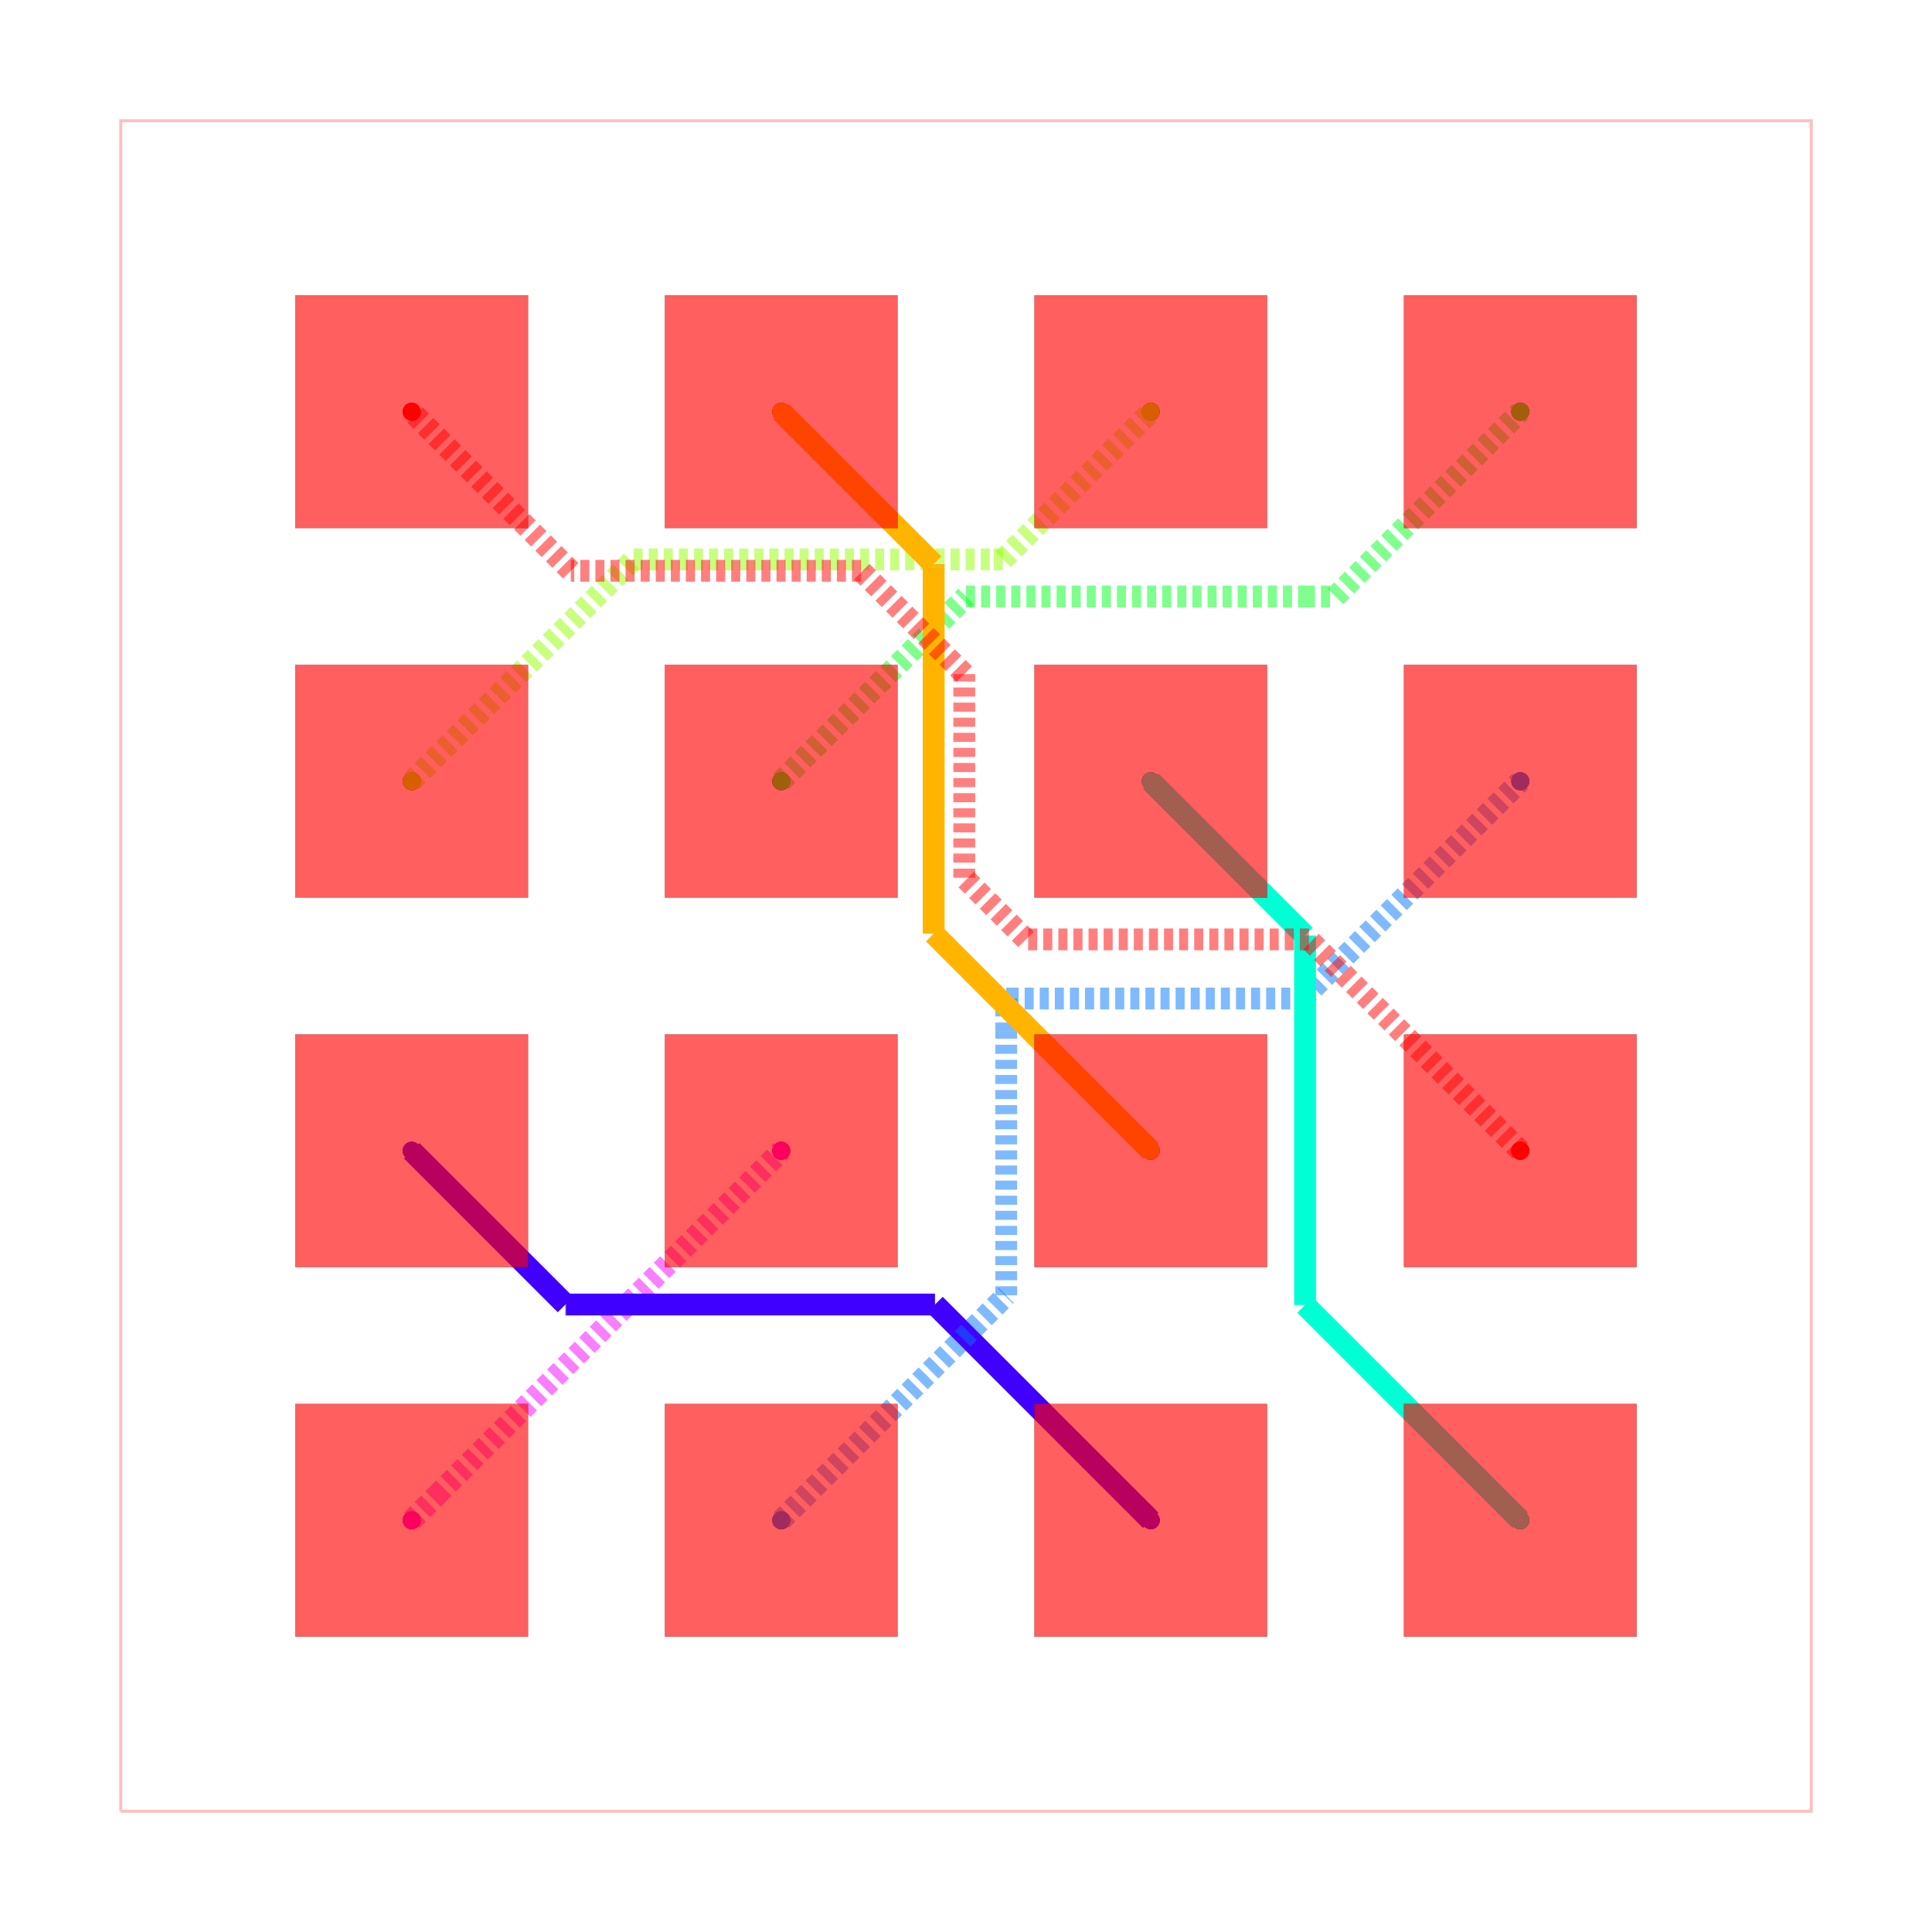
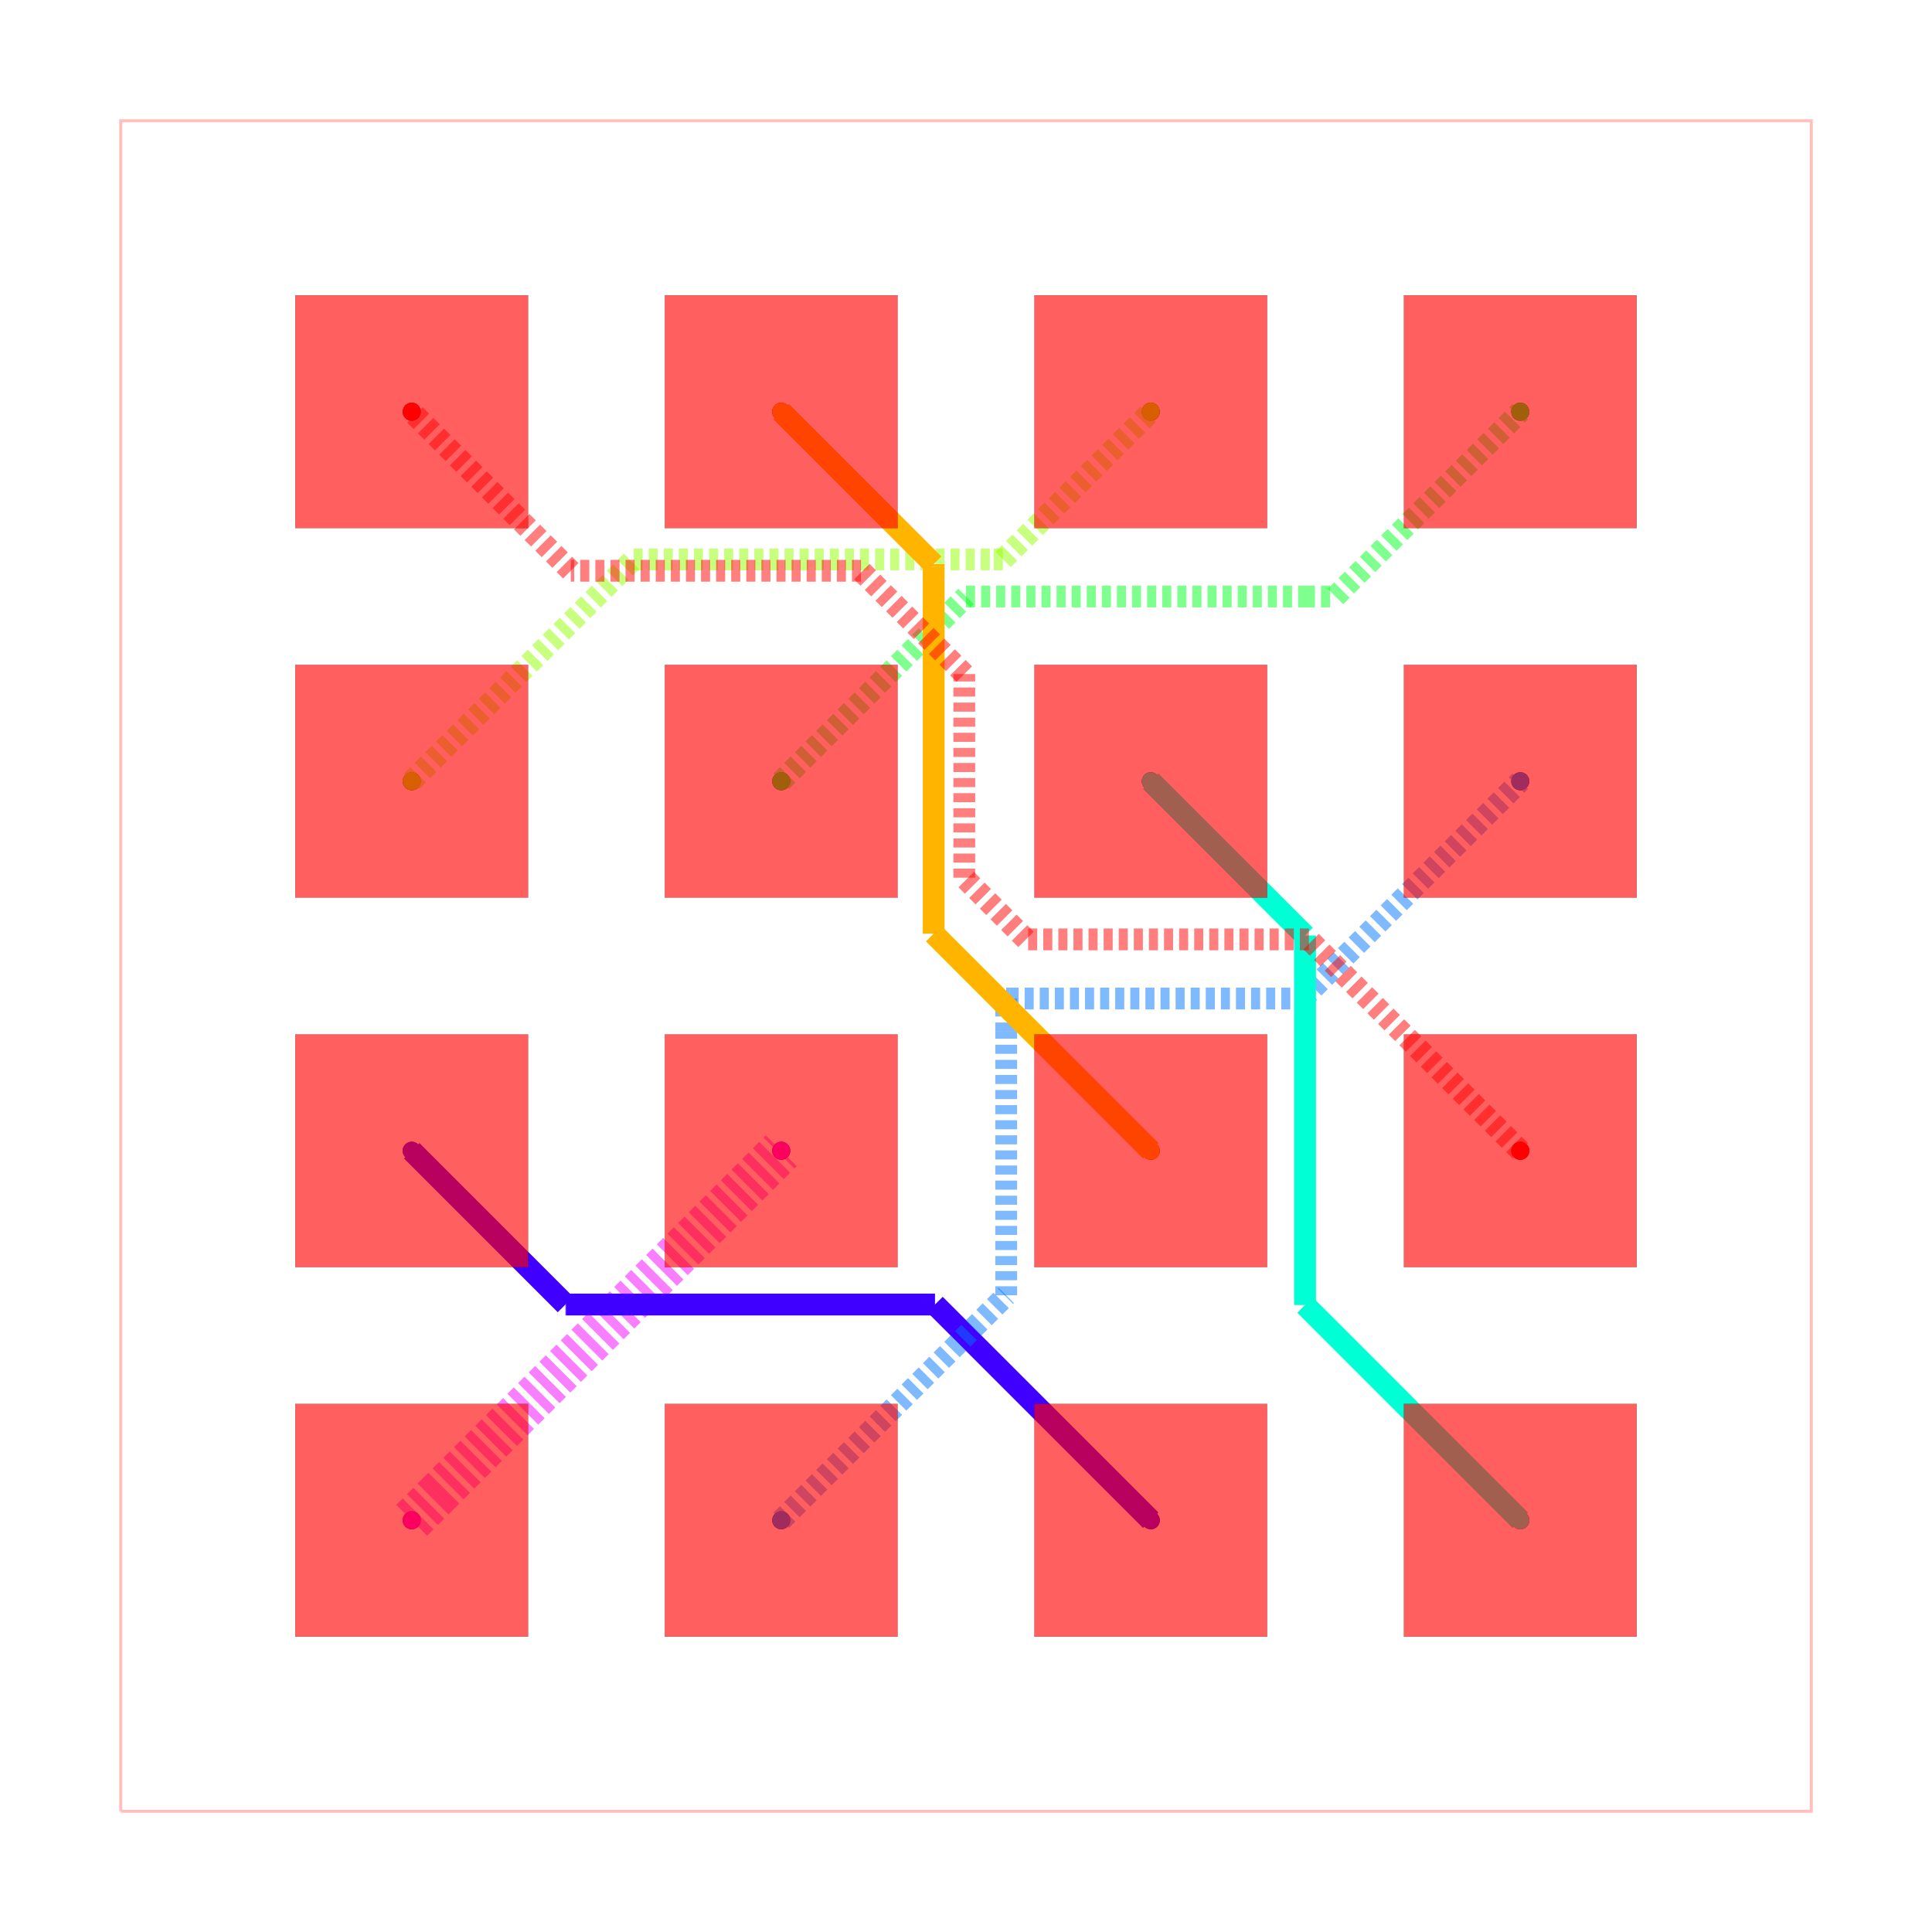
<svg xmlns="http://www.w3.org/2000/svg" width="640" height="640" viewBox="0 0 640 640">
  <rect width="100%" height="100%" fill="white" />
  <g>
    <circle data-type="point" data-label="source_net_0 pcb_port_0" data-x="-3.81" data-y="3.81" cx="136.386" cy="136.386" r="3" fill="black" />
  </g>
  <g>
    <circle data-type="point" data-label="source_net_0 pcb_port_11" data-x="3.81" data-y="-1.27" cx="503.614" cy="381.205" r="3" fill="black" />
  </g>
  <g>
    <circle data-type="point" data-label="source_net_1 pcb_port_1" data-x="-1.27" data-y="3.81" cx="258.795" cy="136.386" r="3" fill="black" />
  </g>
  <g>
    <circle data-type="point" data-label="source_net_1 pcb_port_10" data-x="1.27" data-y="-1.27" cx="381.205" cy="381.205" r="3" fill="black" />
  </g>
  <g>
    <circle data-type="point" data-label="source_net_2 pcb_port_2" data-x="1.27" data-y="3.81" cx="381.205" cy="136.386" r="3" fill="black" />
  </g>
  <g>
    <circle data-type="point" data-label="source_net_2 pcb_port_4" data-x="-3.81" data-y="1.27" cx="136.386" cy="258.795" r="3" fill="black" />
  </g>
  <g>
    <circle data-type="point" data-label="source_net_3 pcb_port_3" data-x="3.81" data-y="3.81" cx="503.614" cy="136.386" r="3" fill="black" />
  </g>
  <g>
    <circle data-type="point" data-label="source_net_3 pcb_port_5" data-x="-1.27" data-y="1.27" cx="258.795" cy="258.795" r="3" fill="black" />
  </g>
  <g>
    <circle data-type="point" data-label="source_net_4 pcb_port_6" data-x="1.27" data-y="1.27" cx="381.205" cy="258.795" r="3" fill="black" />
  </g>
  <g>
    <circle data-type="point" data-label="source_net_4 pcb_port_15" data-x="3.81" data-y="-3.81" cx="503.614" cy="503.614" r="3" fill="black" />
  </g>
  <g>
    <circle data-type="point" data-label="source_net_5 pcb_port_7" data-x="3.81" data-y="1.27" cx="503.614" cy="258.795" r="3" fill="black" />
  </g>
  <g>
    <circle data-type="point" data-label="source_net_5 pcb_port_13" data-x="-1.27" data-y="-3.81" cx="258.795" cy="503.614" r="3" fill="black" />
  </g>
  <g>
    <circle data-type="point" data-label="source_net_6 pcb_port_8" data-x="-3.81" data-y="-1.27" cx="136.386" cy="381.205" r="3" fill="black" />
  </g>
  <g>
    <circle data-type="point" data-label="source_net_6 pcb_port_14" data-x="1.27" data-y="-3.81" cx="381.205" cy="503.614" r="3" fill="black" />
  </g>
  <g>
    <circle data-type="point" data-label="source_net_7 pcb_port_9" data-x="-1.27" data-y="-1.27" cx="258.795" cy="381.205" r="3" fill="black" />
  </g>
  <g>
    <circle data-type="point" data-label="source_net_7 pcb_port_12" data-x="-3.81" data-y="-3.81" cx="136.386" cy="503.614" r="3" fill="black" />
  </g>
  <g>
    <circle data-type="point" data-label="source_net_0 (top,inner1,inner2,bottom)" data-x="-3.81" data-y="3.81" cx="136.386" cy="136.386" r="3" fill="hsl(0, 100%, 50%)" />
  </g>
  <g>
    <circle data-type="point" data-label="source_net_0 (top,inner1,inner2,bottom)" data-x="3.81" data-y="-1.27" cx="503.614" cy="381.205" r="3" fill="hsl(0, 100%, 50%)" />
  </g>
  <g>
    <circle data-type="point" data-label="source_net_1 (top,inner1,inner2,bottom)" data-x="-1.27" data-y="3.81" cx="258.795" cy="136.386" r="3" fill="hsl(42.5, 100%, 50%)" />
  </g>
  <g>
    <circle data-type="point" data-label="source_net_1 (top,inner1,inner2,bottom)" data-x="1.27" data-y="-1.27" cx="381.205" cy="381.205" r="3" fill="hsl(42.5, 100%, 50%)" />
  </g>
  <g>
    <circle data-type="point" data-label="source_net_2 (top,inner1,inner2,bottom)" data-x="1.27" data-y="3.81" cx="381.205" cy="136.386" r="3" fill="hsl(85, 100%, 50%)" />
  </g>
  <g>
    <circle data-type="point" data-label="source_net_2 (top,inner1,inner2,bottom)" data-x="-3.81" data-y="1.27" cx="136.386" cy="258.795" r="3" fill="hsl(85, 100%, 50%)" />
  </g>
  <g>
    <circle data-type="point" data-label="source_net_3 (top,inner1,inner2,bottom)" data-x="3.81" data-y="3.81" cx="503.614" cy="136.386" r="3" fill="hsl(127.5, 100%, 50%)" />
  </g>
  <g>
    <circle data-type="point" data-label="source_net_3 (top,inner1,inner2,bottom)" data-x="-1.27" data-y="1.27" cx="258.795" cy="258.795" r="3" fill="hsl(127.5, 100%, 50%)" />
  </g>
  <g>
    <circle data-type="point" data-label="source_net_4 (top,inner1,inner2,bottom)" data-x="1.27" data-y="1.27" cx="381.205" cy="258.795" r="3" fill="hsl(170, 100%, 50%)" />
  </g>
  <g>
    <circle data-type="point" data-label="source_net_4 (top,inner1,inner2,bottom)" data-x="3.81" data-y="-3.81" cx="503.614" cy="503.614" r="3" fill="hsl(170, 100%, 50%)" />
  </g>
  <g>
    <circle data-type="point" data-label="source_net_5 (top,inner1,inner2,bottom)" data-x="3.81" data-y="1.27" cx="503.614" cy="258.795" r="3" fill="hsl(212.5, 100%, 50%)" />
  </g>
  <g>
    <circle data-type="point" data-label="source_net_5 (top,inner1,inner2,bottom)" data-x="-1.27" data-y="-3.81" cx="258.795" cy="503.614" r="3" fill="hsl(212.5, 100%, 50%)" />
  </g>
  <g>
    <circle data-type="point" data-label="source_net_6 (top,inner1,inner2,bottom)" data-x="-3.81" data-y="-1.27" cx="136.386" cy="381.205" r="3" fill="hsl(255, 100%, 50%)" />
  </g>
  <g>
    <circle data-type="point" data-label="source_net_6 (top,inner1,inner2,bottom)" data-x="1.27" data-y="-3.81" cx="381.205" cy="503.614" r="3" fill="hsl(255, 100%, 50%)" />
  </g>
  <g>
    <circle data-type="point" data-label="source_net_7 (top,inner1,inner2,bottom)" data-x="-1.27" data-y="-1.27" cx="258.795" cy="381.205" r="3" fill="hsl(297.5, 100%, 50%)" />
  </g>
  <g>
    <circle data-type="point" data-label="source_net_7 (top,inner1,inner2,bottom)" data-x="-3.81" data-y="-3.81" cx="136.386" cy="503.614" r="3" fill="hsl(297.5, 100%, 50%)" />
  </g>
  <g>
    <polyline data-points="-5.8100000000000005,-5.8100000000000005 5.8100000000000005,-5.8100000000000005 5.8100000000000005,5.8100000000000005 -5.8100000000000005,5.8100000000000005 -5.8100000000000005,-5.8100000000000005" data-type="line" data-label="" points="40,600 600,600 600,40 40,40 40,600" fill="none" stroke="rgba(255,0,0,0.25)" stroke-width="1px" />
  </g>
  <g>
-     <polyline data-points="-3.81,-3.81 -3.81,-3.81" data-type="line" data-label="" points="136.386,503.614 136.386,503.614" fill="none" stroke="rgba(242,0,255,0.5)" stroke-width="7.229" stroke-dasharray="3 2" />
-   </g>
-   <g>
-     <polyline data-points="-3.81,-3.81 -3.6332282258262074,-3.6332282258262074" data-type="line" data-label="" points="136.386,503.614 144.905,495.095" fill="none" stroke="rgba(242,0,255,0.5)" stroke-width="7.229" stroke-dasharray="3 2" />
-   </g>
-   <g>
-     <polyline data-points="-3.6332282258262074,-3.6332282258262074 -3.6332282258262074,-3.6332282258262074" data-type="line" data-label="" points="144.905,495.095 144.905,495.095" fill="none" stroke="rgba(242,0,255,0.5)" stroke-width="7.229" stroke-dasharray="3 2" />
-   </g>
-   <g>
-     <polyline data-points="-3.6332282258262074,-3.6332282258262074 -1.27,-1.27" data-type="line" data-label="" points="144.905,495.095 258.795,381.205" fill="none" stroke="rgba(242,0,255,0.5)" stroke-width="7.229" stroke-dasharray="3 2" />
+     <polyline data-points="-3.81,-3.81 -3.81,-3.81" data-type="line" data-label="" points="136.386,503.614 136.386,503.614" fill="none" stroke="rgba(242,0,255,0.5)" stroke-width="14.458" stroke-dasharray="3 2" />
+   </g>
+   <g>
+     <polyline data-points="-3.81,-3.81 -3.6332282258262074,-3.6332282258262074" data-type="line" data-label="" points="136.386,503.614 144.905,495.095" fill="none" stroke="rgba(242,0,255,0.5)" stroke-width="14.458" stroke-dasharray="3 2" />
+   </g>
+   <g>
+     <polyline data-points="-3.6332282258262074,-3.6332282258262074 -3.6332282258262074,-3.6332282258262074" data-type="line" data-label="" points="144.905,495.095 144.905,495.095" fill="none" stroke="rgba(242,0,255,0.5)" stroke-width="14.458" stroke-dasharray="3 2" />
+   </g>
+   <g>
+     <polyline data-points="-3.6332282258262074,-3.6332282258262074 -1.27,-1.27" data-type="line" data-label="" points="144.905,495.095 258.795,381.205" fill="none" stroke="rgba(242,0,255,0.5)" stroke-width="14.458" stroke-dasharray="3 2" />
  </g>
  <g>
    <polyline data-points="1.27,-3.81 -0.2130849889956945,-2.3269150110043055" data-type="line" data-label="" points="381.205,503.614 309.731,432.14" fill="none" stroke="hsl(255, 100%, 50%)" stroke-width="7.229" />
  </g>
  <g>
    <polyline data-points="-0.2130849889956945,-2.3269150110043055 -2.748090736388127,-2.3269150110043055" data-type="line" data-label="" points="309.731,432.14 187.562,432.14" fill="none" stroke="hsl(255, 100%, 50%)" stroke-width="7.229" />
  </g>
  <g>
    <polyline data-points="-2.748090736388127,-2.3269150110043055 -2.7530849889956945,-2.3269150110043055" data-type="line" data-label="" points="187.562,432.14 187.321,432.14" fill="none" stroke="hsl(255, 100%, 50%)" stroke-width="7.229" />
  </g>
  <g>
    <polyline data-points="-2.7530849889956945,-2.3269150110043055 -3.81,-1.27" data-type="line" data-label="" points="187.321,432.14 136.386,381.205" fill="none" stroke="hsl(255, 100%, 50%)" stroke-width="7.229" />
  </g>
  <g>
    <polyline data-points="-1.27,-3.81 0.2764037384543867,-2.2635962615456133" data-type="line" data-label="" points="258.795,503.614 333.321,429.089" fill="none" stroke="rgba(0,119,255,0.5)" stroke-width="7.229" stroke-dasharray="3 2" />
  </g>
  <g>
    <polyline data-points="0.2764037384543867,-2.2635962615456133 0.2764037384543867,-0.450630272254092" data-type="line" data-label="" points="333.321,429.089 333.321,341.717" fill="none" stroke="rgba(0,119,255,0.5)" stroke-width="7.229" stroke-dasharray="3 2" />
  </g>
  <g>
    <polyline data-points="0.2764037384543867,-0.450630272254092 0.2764037384543867,-0.22359626154561374" data-type="line" data-label="" points="333.321,341.717 333.321,330.776" fill="none" stroke="rgba(0,119,255,0.5)" stroke-width="7.229" stroke-dasharray="3 2" />
  </g>
  <g>
    <polyline data-points="0.2764037384543867,-0.22359626154561374 0.29935634837186226,-0.22359626154561374" data-type="line" data-label="" points="333.321,330.776 334.427,330.776" fill="none" stroke="rgba(0,119,255,0.5)" stroke-width="7.229" stroke-dasharray="3 2" />
  </g>
  <g>
    <polyline data-points="0.29935634837186226,-0.22359626154561374 2.3164037384543863,-0.22359626154561374" data-type="line" data-label="" points="334.427,330.776 431.634,330.776" fill="none" stroke="rgba(0,119,255,0.5)" stroke-width="7.229" stroke-dasharray="3 2" />
  </g>
  <g>
    <polyline data-points="2.3164037384543863,-0.22359626154561374 3.81,1.27" data-type="line" data-label="" points="431.634,330.776 503.614,258.795" fill="none" stroke="rgba(0,119,255,0.5)" stroke-width="7.229" stroke-dasharray="3 2" />
  </g>
  <g>
    <polyline data-points="3.81,-3.81 2.330451321508649,-2.330451321508649" data-type="line" data-label="" points="503.614,503.614 432.311,432.311" fill="none" stroke="hsl(170, 100%, 50%)" stroke-width="7.229" />
  </g>
  <g>
    <polyline data-points="2.330451321508649,-2.330451321508649 2.330451321508649,0.20954867849135106" data-type="line" data-label="" points="432.311,432.311 432.311,309.901" fill="none" stroke="hsl(170, 100%, 50%)" stroke-width="7.229" />
  </g>
  <g>
    <polyline data-points="2.330451321508649,0.20954867849135106 2.330451321508649,0.20954867849135106" data-type="line" data-label="" points="432.311,309.901 432.311,309.901" fill="none" stroke="hsl(170, 100%, 50%)" stroke-width="7.229" />
  </g>
  <g>
    <polyline data-points="2.330451321508649,0.20954867849135106 1.27,1.27" data-type="line" data-label="" points="432.311,309.901 381.205,258.795" fill="none" stroke="hsl(170, 100%, 50%)" stroke-width="7.229" />
  </g>
  <g>
    <polyline data-points="-1.27,1.27 0,2.54" data-type="line" data-label="" points="258.795,258.795 320,197.59" fill="none" stroke="rgba(0,255,30,0.5)" stroke-width="7.229" stroke-dasharray="3 2" />
  </g>
  <g>
    <polyline data-points="0,2.54 2.336415311571351,2.54" data-type="line" data-label="" points="320,197.59 432.598,197.59" fill="none" stroke="rgba(0,255,30,0.5)" stroke-width="7.229" stroke-dasharray="3 2" />
  </g>
  <g>
    <polyline data-points="2.336415311571351,2.54 2.54,2.54" data-type="line" data-label="" points="432.598,197.59 442.41,197.59" fill="none" stroke="rgba(0,255,30,0.5)" stroke-width="7.229" stroke-dasharray="3 2" />
  </g>
  <g>
    <polyline data-points="2.54,2.54 3.81,3.81" data-type="line" data-label="" points="442.41,197.59 503.614,136.386" fill="none" stroke="rgba(0,255,30,0.5)" stroke-width="7.229" stroke-dasharray="3 2" />
  </g>
  <g>
    <polyline data-points="-3.81,1.27 -2.2850080130958608,2.7949919869041393" data-type="line" data-label="" points="136.386,258.795 209.879,185.302" fill="none" stroke="rgba(149,255,0,0.5)" stroke-width="7.229" stroke-dasharray="3 2" />
  </g>
  <g>
    <polyline data-points="-2.2850080130958608,2.7949919869041393 0.19080701273405637,2.7949919869041393" data-type="line" data-label="" points="209.879,185.302 329.196,185.302" fill="none" stroke="rgba(149,255,0,0.5)" stroke-width="7.229" stroke-dasharray="3 2" />
  </g>
  <g>
    <polyline data-points="0.19080701273405637,2.7949919869041393 0.25499198690413927,2.7949919869041393" data-type="line" data-label="" points="329.196,185.302 332.289,185.302" fill="none" stroke="rgba(149,255,0,0.5)" stroke-width="7.229" stroke-dasharray="3 2" />
  </g>
  <g>
    <polyline data-points="0.25499198690413927,2.7949919869041393 1.27,3.81" data-type="line" data-label="" points="332.289,185.302 381.205,136.386" fill="none" stroke="rgba(149,255,0,0.5)" stroke-width="7.229" stroke-dasharray="3 2" />
  </g>
  <g>
    <polyline data-points="1.27,-1.27 -0.22225880151477906,0.22225880151477906" data-type="line" data-label="" points="381.205,381.205 309.289,309.289" fill="none" stroke="hsl(42.5, 100%, 50%)" stroke-width="7.229" />
  </g>
  <g>
    <polyline data-points="-0.22225880151477906,0.22225880151477906 -0.22225880151477911,2.7442906795709923" data-type="line" data-label="" points="309.289,309.289 309.289,187.745" fill="none" stroke="hsl(42.5, 100%, 50%)" stroke-width="7.229" />
  </g>
  <g>
    <polyline data-points="-0.22225880151477911,2.7442906795709923 -0.22225880151477911,2.762258801514779" data-type="line" data-label="" points="309.289,187.745 309.289,186.879" fill="none" stroke="hsl(42.5, 100%, 50%)" stroke-width="7.229" />
  </g>
  <g>
    <polyline data-points="-0.22225880151477911,2.762258801514779 -1.27,3.81" data-type="line" data-label="" points="309.289,186.879 258.795,136.386" fill="none" stroke="hsl(42.5, 100%, 50%)" stroke-width="7.229" />
  </g>
  <g>
    <polyline data-points="3.81,-1.27 2.3570218308191966,0.18297816918080345" data-type="line" data-label="" points="503.614,381.205 433.591,311.182" fill="none" stroke="rgba(255,0,0,0.5)" stroke-width="7.229" stroke-dasharray="3 2" />
  </g>
  <g>
    <polyline data-points="2.3570218308191966,0.18297816918080345 0.41227241912039153,0.18297816918080356" data-type="line" data-label="" points="433.591,311.182 339.869,311.182" fill="none" stroke="rgba(255,0,0,0.5)" stroke-width="7.229" stroke-dasharray="3 2" />
  </g>
  <g>
    <polyline data-points="0.41227241912039153,0.18297816918080356 -0.01178211636903187,0.607032704670227" data-type="line" data-label="" points="339.869,311.182 319.432,290.745" fill="none" stroke="rgba(255,0,0,0.5)" stroke-width="7.229" stroke-dasharray="3 2" />
  </g>
  <g>
    <polyline data-points="-0.01178211636903187,0.607032704670227 -0.01178211636903189,2.006712410556" data-type="line" data-label="" points="319.432,290.745 319.432,223.291" fill="none" stroke="rgba(255,0,0,0.5)" stroke-width="7.229" stroke-dasharray="3 2" />
  </g>
  <g>
    <polyline data-points="-0.01178211636903189,2.006712410556 -0.7216465199145312,2.7165768141014994" data-type="line" data-label="" points="319.432,223.291 285.222,189.081" fill="none" stroke="rgba(255,0,0,0.5)" stroke-width="7.229" stroke-dasharray="3 2" />
  </g>
  <g>
    <polyline data-points="-0.7216465199145312,2.7165768141014994 -2.7165768141014994,2.7165768141014994" data-type="line" data-label="" points="285.222,189.081 189.081,189.081" fill="none" stroke="rgba(255,0,0,0.5)" stroke-width="7.229" stroke-dasharray="3 2" />
  </g>
  <g>
    <polyline data-points="-2.7165768141014994,2.7165768141014994 -2.7165768141014994,2.7165768141014994" data-type="line" data-label="" points="189.081,189.081 189.081,189.081" fill="none" stroke="rgba(255,0,0,0.5)" stroke-width="7.229" stroke-dasharray="3 2" />
  </g>
  <g>
    <polyline data-points="-2.7165768141014994,2.7165768141014994 -3.81,3.81" data-type="line" data-label="" points="189.081,189.081 136.386,136.386" fill="none" stroke="rgba(255,0,0,0.5)" stroke-width="7.229" stroke-dasharray="3 2" />
  </g>
  <g>
    <rect data-type="rect" data-label="top, inner1, inner2, bottom" data-x="-3.81" data-y="3.81" x="97.831" y="97.831" width="77.108" height="77.108" fill="rgba(255,0,0,0.25)" stroke="black" stroke-width="0.021" />
  </g>
  <g>
    <rect data-type="rect" data-label="top, inner1, inner2, bottom" data-x="-1.27" data-y="3.81" x="220.241" y="97.831" width="77.108" height="77.108" fill="rgba(255,0,0,0.25)" stroke="black" stroke-width="0.021" />
  </g>
  <g>
    <rect data-type="rect" data-label="top, inner1, inner2, bottom" data-x="1.27" data-y="3.81" x="342.651" y="97.831" width="77.108" height="77.108" fill="rgba(255,0,0,0.25)" stroke="black" stroke-width="0.021" />
  </g>
  <g>
    <rect data-type="rect" data-label="top, inner1, inner2, bottom" data-x="3.81" data-y="3.81" x="465.06" y="97.831" width="77.108" height="77.108" fill="rgba(255,0,0,0.25)" stroke="black" stroke-width="0.021" />
  </g>
  <g>
    <rect data-type="rect" data-label="top, inner1, inner2, bottom" data-x="-3.81" data-y="1.27" x="97.831" y="220.241" width="77.108" height="77.108" fill="rgba(255,0,0,0.25)" stroke="black" stroke-width="0.021" />
  </g>
  <g>
    <rect data-type="rect" data-label="top, inner1, inner2, bottom" data-x="-1.27" data-y="1.27" x="220.241" y="220.241" width="77.108" height="77.108" fill="rgba(255,0,0,0.25)" stroke="black" stroke-width="0.021" />
  </g>
  <g>
    <rect data-type="rect" data-label="top, inner1, inner2, bottom" data-x="1.27" data-y="1.27" x="342.651" y="220.241" width="77.108" height="77.108" fill="rgba(255,0,0,0.25)" stroke="black" stroke-width="0.021" />
  </g>
  <g>
    <rect data-type="rect" data-label="top, inner1, inner2, bottom" data-x="3.81" data-y="1.27" x="465.06" y="220.241" width="77.108" height="77.108" fill="rgba(255,0,0,0.25)" stroke="black" stroke-width="0.021" />
  </g>
  <g>
    <rect data-type="rect" data-label="top, inner1, inner2, bottom" data-x="-3.81" data-y="-1.27" x="97.831" y="342.651" width="77.108" height="77.108" fill="rgba(255,0,0,0.25)" stroke="black" stroke-width="0.021" />
  </g>
  <g>
    <rect data-type="rect" data-label="top, inner1, inner2, bottom" data-x="-1.27" data-y="-1.27" x="220.241" y="342.651" width="77.108" height="77.108" fill="rgba(255,0,0,0.25)" stroke="black" stroke-width="0.021" />
  </g>
  <g>
    <rect data-type="rect" data-label="top, inner1, inner2, bottom" data-x="1.27" data-y="-1.27" x="342.651" y="342.651" width="77.108" height="77.108" fill="rgba(255,0,0,0.25)" stroke="black" stroke-width="0.021" />
  </g>
  <g>
    <rect data-type="rect" data-label="top, inner1, inner2, bottom" data-x="3.81" data-y="-1.27" x="465.06" y="342.651" width="77.108" height="77.108" fill="rgba(255,0,0,0.25)" stroke="black" stroke-width="0.021" />
  </g>
  <g>
    <rect data-type="rect" data-label="top, inner1, inner2, bottom" data-x="-3.81" data-y="-3.81" x="97.831" y="465.06" width="77.108" height="77.108" fill="rgba(255,0,0,0.25)" stroke="black" stroke-width="0.021" />
  </g>
  <g>
    <rect data-type="rect" data-label="top, inner1, inner2, bottom" data-x="-1.27" data-y="-3.81" x="220.241" y="465.06" width="77.108" height="77.108" fill="rgba(255,0,0,0.25)" stroke="black" stroke-width="0.021" />
  </g>
  <g>
    <rect data-type="rect" data-label="top, inner1, inner2, bottom" data-x="1.27" data-y="-3.81" x="342.651" y="465.06" width="77.108" height="77.108" fill="rgba(255,0,0,0.25)" stroke="black" stroke-width="0.021" />
  </g>
  <g>
    <rect data-type="rect" data-label="top, inner1, inner2, bottom" data-x="3.81" data-y="-3.81" x="465.06" y="465.06" width="77.108" height="77.108" fill="rgba(255,0,0,0.25)" stroke="black" stroke-width="0.021" />
  </g>
  <g>
    <rect data-type="rect" data-label="" data-x="-3.81" data-y="3.81" x="97.831" y="97.831" width="77.108" height="77.108" fill="rgba(255,0,0,0.5)" stroke="black" stroke-width="0.021" />
  </g>
  <g>
    <rect data-type="rect" data-label="" data-x="-1.27" data-y="3.81" x="220.241" y="97.831" width="77.108" height="77.108" fill="rgba(255,0,0,0.5)" stroke="black" stroke-width="0.021" />
  </g>
  <g>
    <rect data-type="rect" data-label="" data-x="1.27" data-y="3.81" x="342.651" y="97.831" width="77.108" height="77.108" fill="rgba(255,0,0,0.5)" stroke="black" stroke-width="0.021" />
  </g>
  <g>
    <rect data-type="rect" data-label="" data-x="3.81" data-y="3.81" x="465.06" y="97.831" width="77.108" height="77.108" fill="rgba(255,0,0,0.5)" stroke="black" stroke-width="0.021" />
  </g>
  <g>
    <rect data-type="rect" data-label="" data-x="-3.81" data-y="1.27" x="97.831" y="220.241" width="77.108" height="77.108" fill="rgba(255,0,0,0.5)" stroke="black" stroke-width="0.021" />
  </g>
  <g>
    <rect data-type="rect" data-label="" data-x="-1.27" data-y="1.27" x="220.241" y="220.241" width="77.108" height="77.108" fill="rgba(255,0,0,0.5)" stroke="black" stroke-width="0.021" />
  </g>
  <g>
    <rect data-type="rect" data-label="" data-x="1.27" data-y="1.27" x="342.651" y="220.241" width="77.108" height="77.108" fill="rgba(255,0,0,0.5)" stroke="black" stroke-width="0.021" />
  </g>
  <g>
    <rect data-type="rect" data-label="" data-x="3.81" data-y="1.27" x="465.06" y="220.241" width="77.108" height="77.108" fill="rgba(255,0,0,0.5)" stroke="black" stroke-width="0.021" />
  </g>
  <g>
    <rect data-type="rect" data-label="" data-x="-3.81" data-y="-1.27" x="97.831" y="342.651" width="77.108" height="77.108" fill="rgba(255,0,0,0.5)" stroke="black" stroke-width="0.021" />
  </g>
  <g>
    <rect data-type="rect" data-label="" data-x="-1.27" data-y="-1.27" x="220.241" y="342.651" width="77.108" height="77.108" fill="rgba(255,0,0,0.5)" stroke="black" stroke-width="0.021" />
  </g>
  <g>
    <rect data-type="rect" data-label="" data-x="1.27" data-y="-1.27" x="342.651" y="342.651" width="77.108" height="77.108" fill="rgba(255,0,0,0.5)" stroke="black" stroke-width="0.021" />
  </g>
  <g>
    <rect data-type="rect" data-label="" data-x="3.81" data-y="-1.27" x="465.06" y="342.651" width="77.108" height="77.108" fill="rgba(255,0,0,0.5)" stroke="black" stroke-width="0.021" />
  </g>
  <g>
    <rect data-type="rect" data-label="" data-x="-3.81" data-y="-3.81" x="97.831" y="465.06" width="77.108" height="77.108" fill="rgba(255,0,0,0.5)" stroke="black" stroke-width="0.021" />
  </g>
  <g>
    <rect data-type="rect" data-label="" data-x="-1.27" data-y="-3.81" x="220.241" y="465.06" width="77.108" height="77.108" fill="rgba(255,0,0,0.5)" stroke="black" stroke-width="0.021" />
  </g>
  <g>
    <rect data-type="rect" data-label="" data-x="1.27" data-y="-3.81" x="342.651" y="465.06" width="77.108" height="77.108" fill="rgba(255,0,0,0.5)" stroke="black" stroke-width="0.021" />
  </g>
  <g>
    <rect data-type="rect" data-label="" data-x="3.81" data-y="-3.81" x="465.06" y="465.06" width="77.108" height="77.108" fill="rgba(255,0,0,0.5)" stroke="black" stroke-width="0.021" />
  </g>
  <g id="crosshair" style="display: none">
    <line id="crosshair-h" y1="0" y2="640" stroke="#666" stroke-width="0.5" />
    <line id="crosshair-v" x1="0" x2="640" stroke="#666" stroke-width="0.5" />
    <text id="coordinates" font-family="monospace" font-size="12" fill="#666" />
  </g>
</svg>
